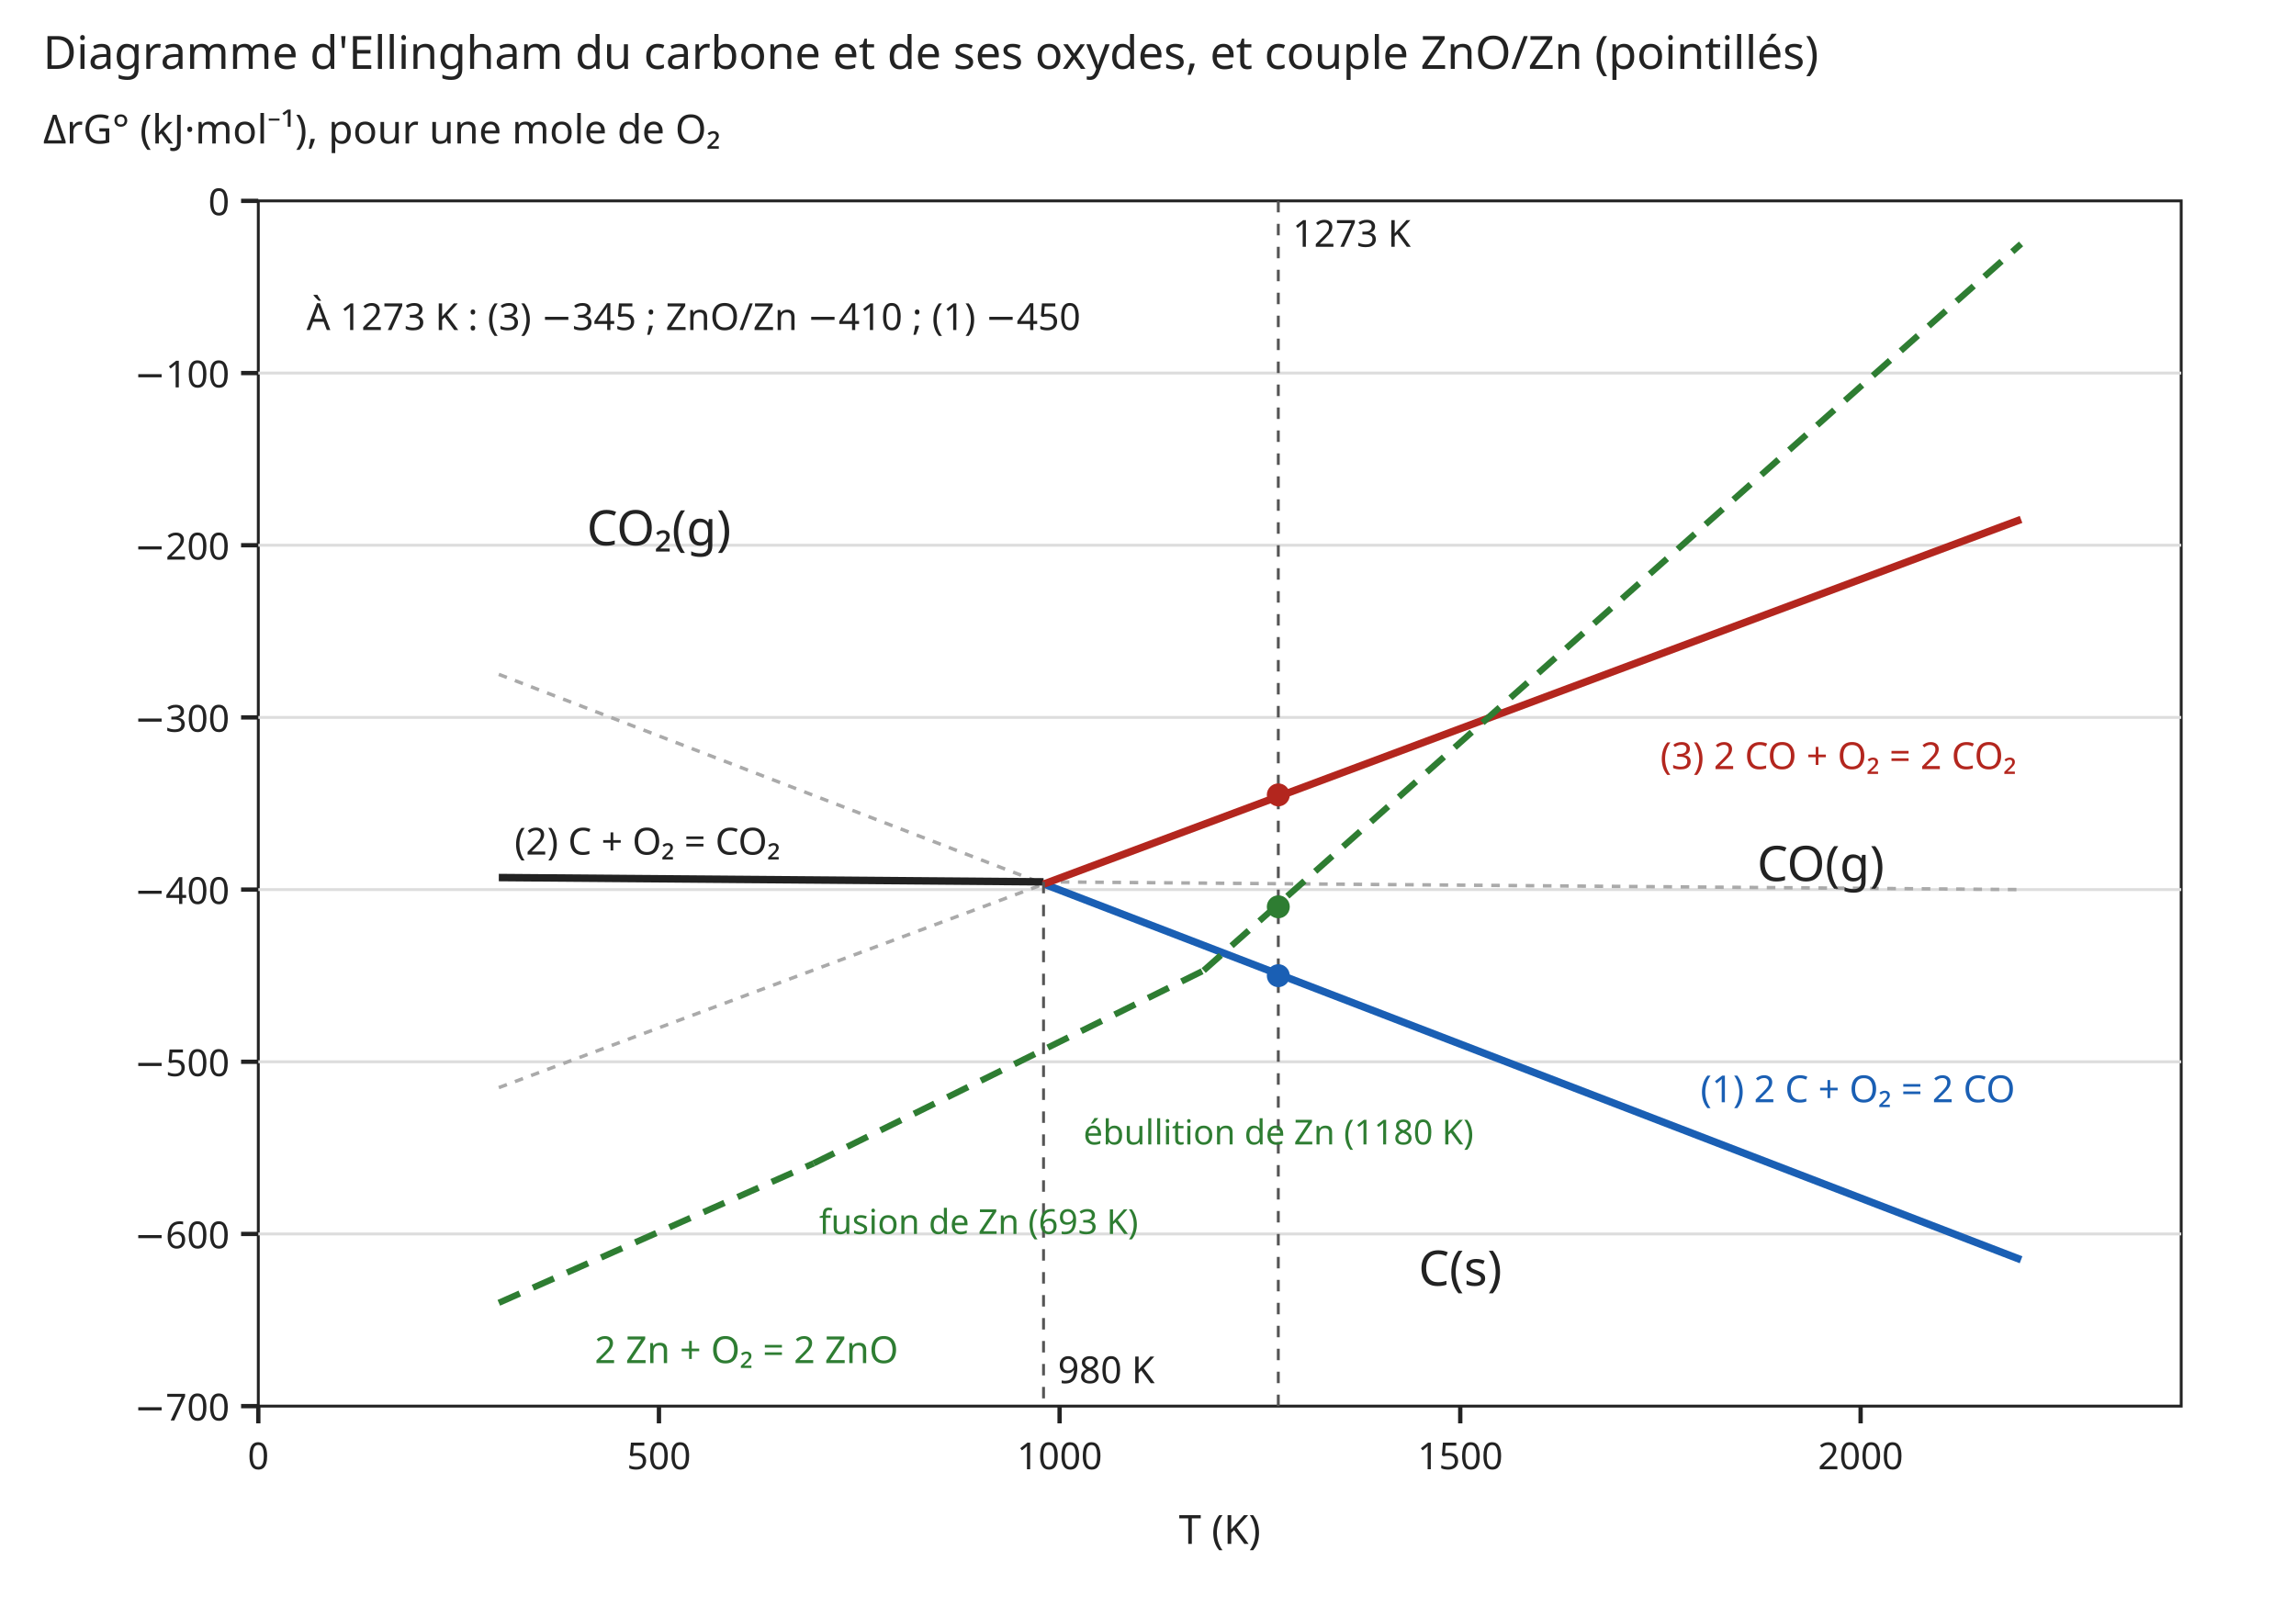
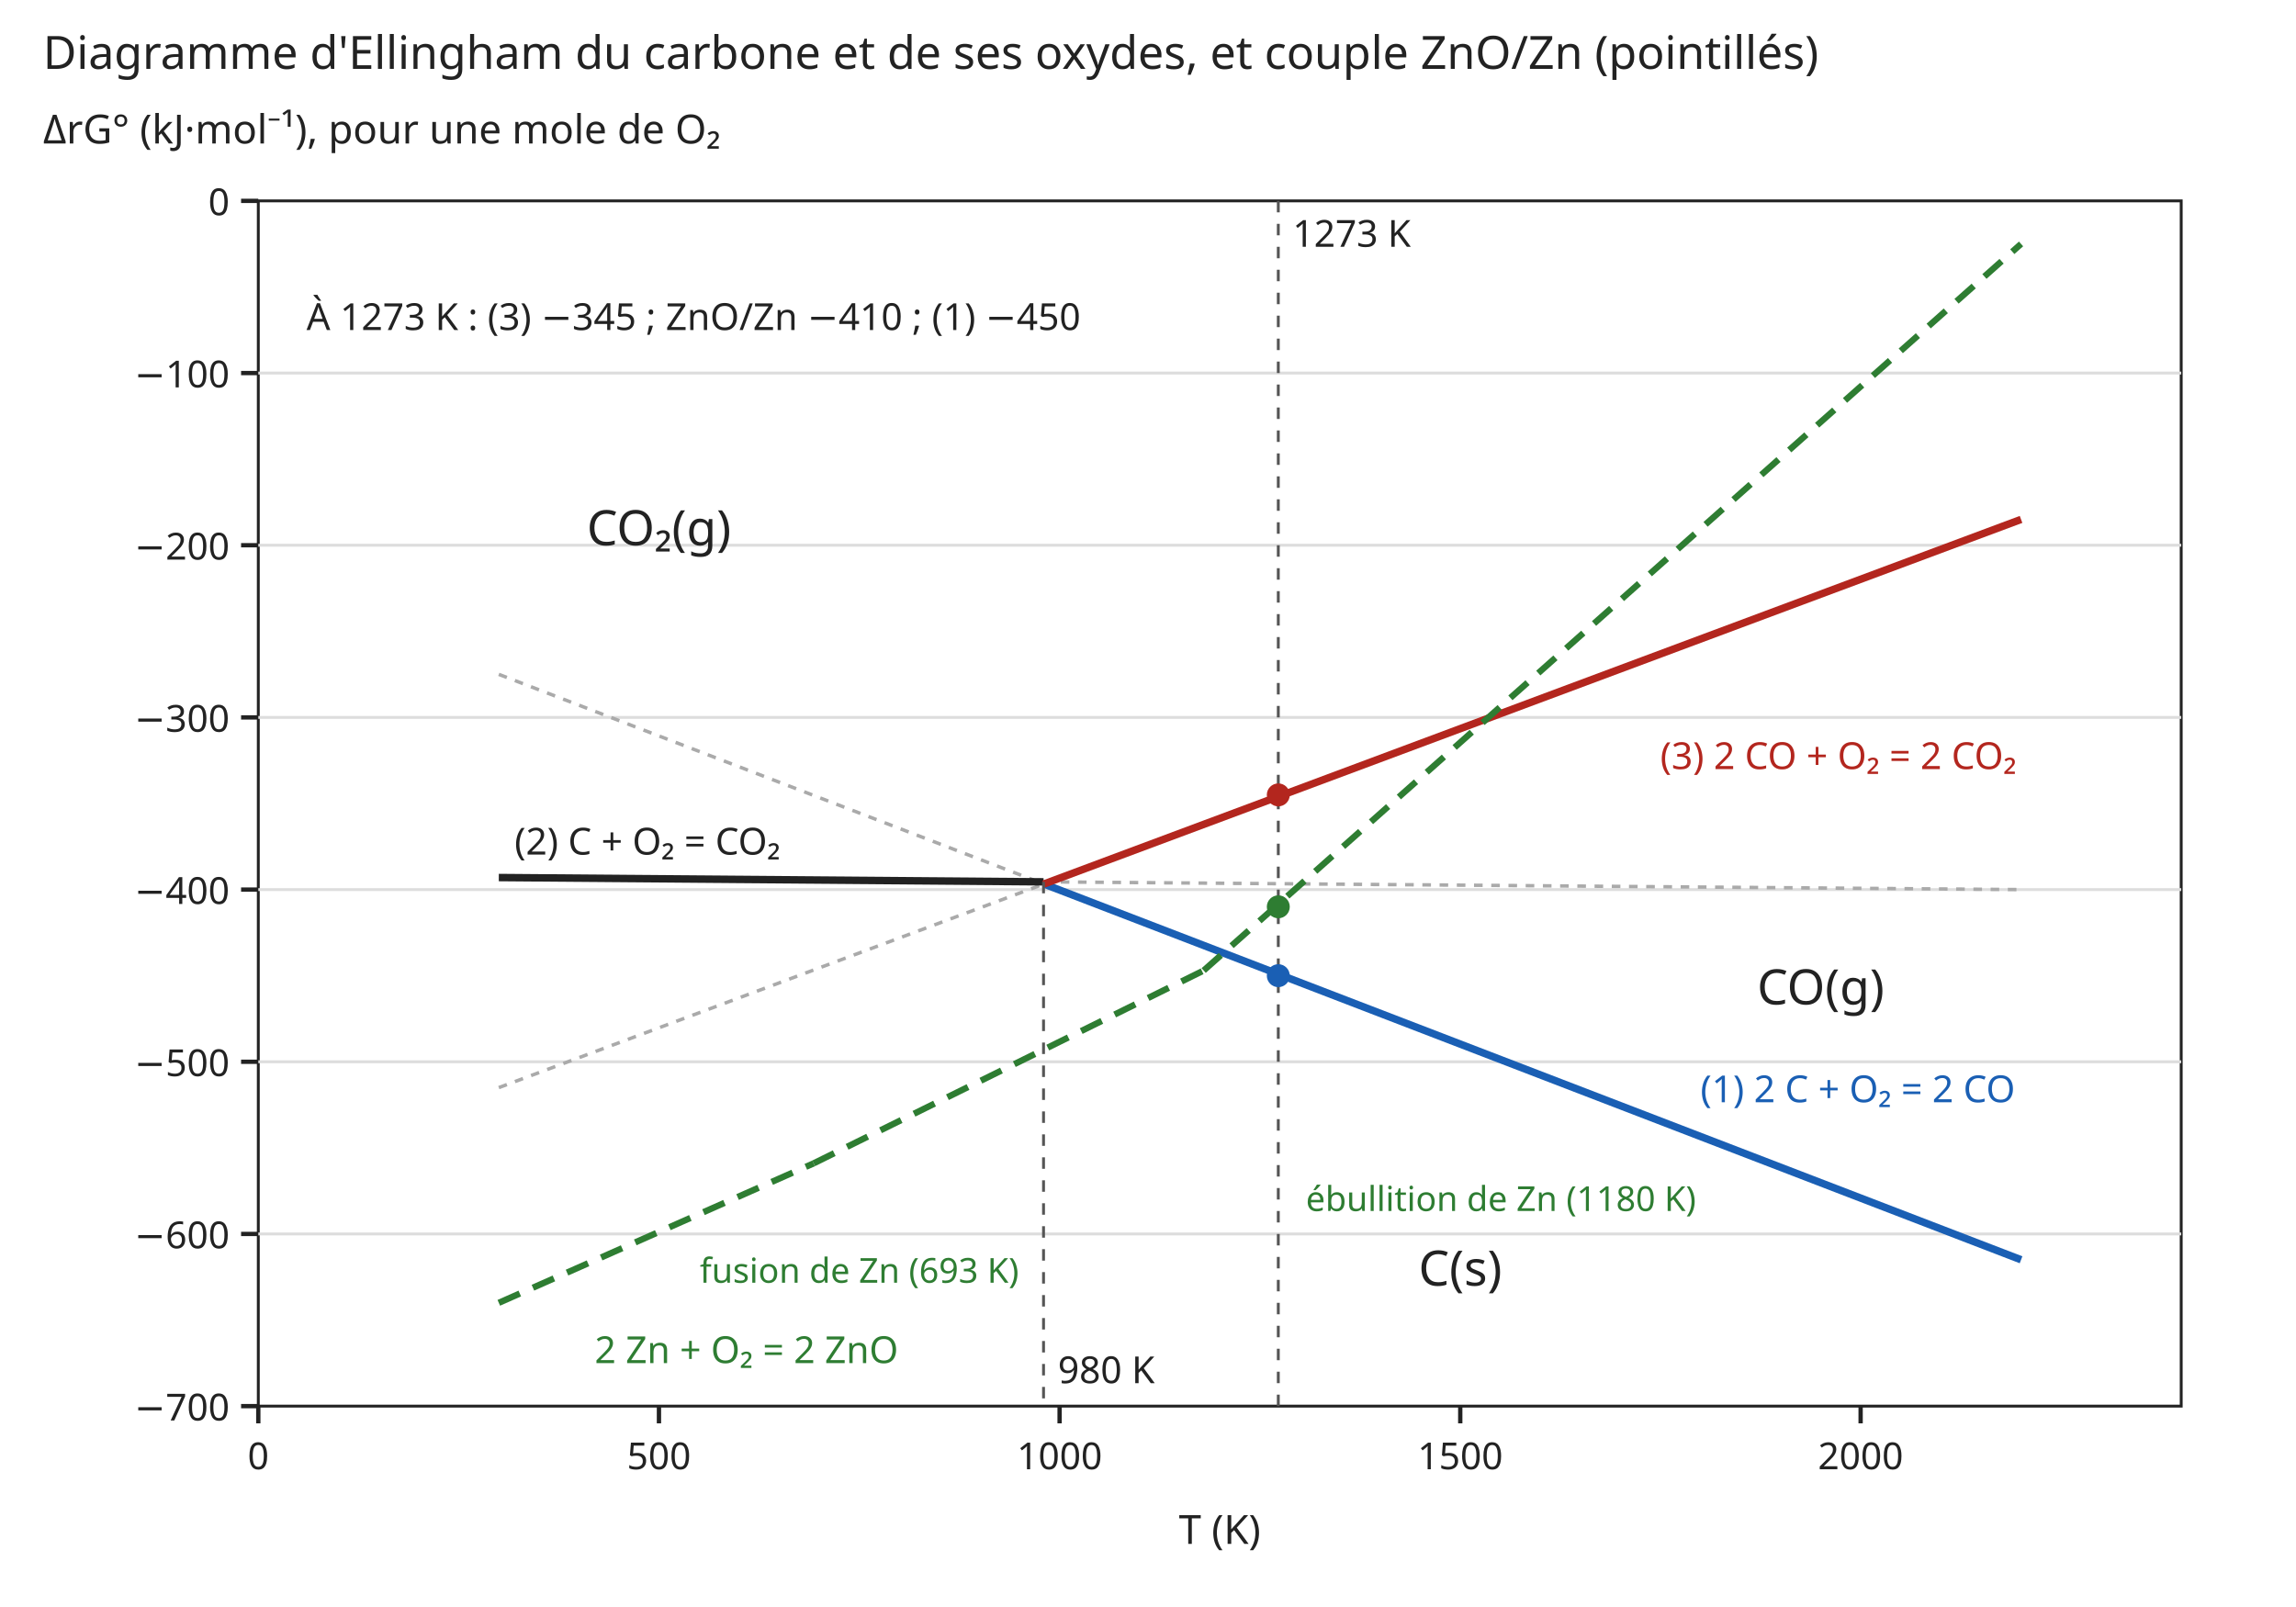
<svg xmlns="http://www.w3.org/2000/svg" viewBox="0 0 800 560" width="800" height="560" font-family="sans-serif" font-size="15">
  <rect width="100%" height="100%" fill="white" />
  <rect x="90" y="70" width="670" height="420" fill="none" stroke="#222" />
  <line x1="90.0" y1="490.0" x2="90.0" y2="496.0" stroke="#222" stroke-width="1.5" />
  <text x="90.0" y="512.0" text-anchor="middle" fill="#222" font-size="13">0</text>
  <line x1="229.6" y1="490.0" x2="229.6" y2="496.0" stroke="#222" stroke-width="1.5" />
  <text x="229.6" y="512.0" text-anchor="middle" fill="#222" font-size="13">500</text>
  <line x1="369.2" y1="490.0" x2="369.2" y2="496.0" stroke="#222" stroke-width="1.5" />
  <text x="369.2" y="512.0" text-anchor="middle" fill="#222" font-size="13">1000</text>
  <line x1="508.8" y1="490.0" x2="508.8" y2="496.0" stroke="#222" stroke-width="1.5" />
  <text x="508.8" y="512.0" text-anchor="middle" fill="#222" font-size="13">1500</text>
  <line x1="648.3" y1="490.0" x2="648.3" y2="496.0" stroke="#222" stroke-width="1.5" />
  <text x="648.3" y="512.0" text-anchor="middle" fill="#222" font-size="13">2000</text>
  <line x1="84.0" y1="70.0" x2="90.0" y2="70.0" stroke="#222" stroke-width="1.5" />
  <text x="80.0" y="75.0" text-anchor="end" fill="#222" font-size="13">0</text>
  <line x1="84.0" y1="130.0" x2="90.0" y2="130.0" stroke="#222" stroke-width="1.5" />
  <text x="80.0" y="135.0" text-anchor="end" fill="#222" font-size="13">−100</text>
  <line x1="90.0" y1="130.0" x2="760.0" y2="130.0" stroke="#ddd" stroke-width="1" />
  <line x1="84.0" y1="190.0" x2="90.0" y2="190.0" stroke="#222" stroke-width="1.5" />
  <text x="80.0" y="195.0" text-anchor="end" fill="#222" font-size="13">−200</text>
  <line x1="90.0" y1="190.0" x2="760.0" y2="190.0" stroke="#ddd" stroke-width="1" />
  <line x1="84.0" y1="250.0" x2="90.0" y2="250.0" stroke="#222" stroke-width="1.5" />
  <text x="80.0" y="255.0" text-anchor="end" fill="#222" font-size="13">−300</text>
  <line x1="90.0" y1="250.0" x2="760.0" y2="250.0" stroke="#ddd" stroke-width="1" />
  <line x1="84.0" y1="310.0" x2="90.0" y2="310.0" stroke="#222" stroke-width="1.5" />
  <text x="80.0" y="315.0" text-anchor="end" fill="#222" font-size="13">−400</text>
  <line x1="90.0" y1="310.0" x2="760.0" y2="310.0" stroke="#ddd" stroke-width="1" />
  <line x1="84.0" y1="370.0" x2="90.0" y2="370.0" stroke="#222" stroke-width="1.5" />
  <text x="80.0" y="375.0" text-anchor="end" fill="#222" font-size="13">−500</text>
  <line x1="90.0" y1="370.0" x2="760.0" y2="370.0" stroke="#ddd" stroke-width="1" />
  <line x1="84.0" y1="430.0" x2="90.0" y2="430.0" stroke="#222" stroke-width="1.5" />
  <text x="80.0" y="435.0" text-anchor="end" fill="#222" font-size="13">−600</text>
  <line x1="90.0" y1="430.0" x2="760.0" y2="430.0" stroke="#ddd" stroke-width="1" />
  <line x1="84.0" y1="490.0" x2="90.0" y2="490.0" stroke="#222" stroke-width="1.5" />
  <text x="80.0" y="495.0" text-anchor="end" fill="#222" font-size="13">−700</text>
  <text x="425.0" y="538.0" text-anchor="middle" fill="#222" font-size="14">T (K)</text>
  <text x="15.0" y="50.0" text-anchor="start" fill="#222" font-size="14">ΔrG° (kJ·mol⁻¹), pour une mole de O₂</text>
  <text x="15.0" y="24.0" text-anchor="start" fill="#222" font-size="16">Diagramme d'Ellingham du carbone et de ses oxydes, et couple ZnO/Zn (pointillés)</text>
  <line x1="173.8" y1="235.0" x2="363.6" y2="308.0" stroke="#aaa" stroke-width="1.2" stroke-dasharray="3 3" />
  <line x1="173.8" y1="379.0" x2="363.6" y2="308.1" stroke="#aaa" stroke-width="1.2" stroke-dasharray="3 3" />
  <line x1="363.6" y1="307.3" x2="704.2" y2="310.0" stroke="#aaa" stroke-width="1.2" stroke-dasharray="3 3" />
  <line x1="173.8" y1="305.8" x2="363.6" y2="307.3" stroke="#222" stroke-width="2.6" />
  <line x1="363.6" y1="308.0" x2="704.2" y2="439.0" stroke="#1a5fb4" stroke-width="2.6" />
  <line x1="363.6" y1="308.1" x2="704.2" y2="181.0" stroke="#b3261e" stroke-width="2.6" />
  <line x1="173.8" y1="454.0" x2="283.5" y2="405.4" stroke="#2e7d32" stroke-width="2.2" stroke-dasharray="8 5" />
  <line x1="283.5" y1="405.4" x2="419.4" y2="338.2" stroke="#2e7d32" stroke-width="2.2" stroke-dasharray="8 5" />
  <line x1="419.4" y1="338.2" x2="704.2" y2="85.0" stroke="#2e7d32" stroke-width="2.2" stroke-dasharray="8 5" />
  <line x1="363.6" y1="307.3" x2="363.6" y2="490.0" stroke="#555" stroke-width="1" stroke-dasharray="4 4" />
  <text x="368.6" y="482.0" text-anchor="start" fill="#222" font-size="13">980 K</text>
  <line x1="445.4" y1="70.0" x2="445.4" y2="490.0" stroke="#555" stroke-width="1" stroke-dasharray="4 4" />
  <text x="450.4" y="86.0" text-anchor="start" fill="#222" font-size="13">1273 K</text>
  <circle cx="445.4" cy="340.0" r="4" fill="#1a5fb4" />
  <circle cx="445.4" cy="277.0" r="4" fill="#b3261e" />
  <circle cx="445.4" cy="316.0" r="4" fill="#2e7d32" />
  <text x="106.8" y="115.0" text-anchor="start" fill="#222" font-size="13">À 1273 K : (3) −345 ; ZnO/Zn −410 ; (1) −450</text>
  <text x="179.3" y="297.8" text-anchor="start" fill="#222" font-size="13">(2) C + O₂ = CO₂</text>
  <text x="592.5" y="384.1" text-anchor="start" fill="#1a5fb4" font-size="13">(1) 2 C + O₂ = 2 CO</text>
  <text x="578.5" y="268.0" text-anchor="start" fill="#b3261e" font-size="13">(3) 2 CO + O₂ = 2 CO₂</text>
  <text x="207.2" y="475.0" text-anchor="start" fill="#2e7d32" font-size="13">2 Zn + O₂ = 2 ZnO</text>
-   <text x="377.5" y="398.8" text-anchor="start" fill="#2e7d32" font-size="12">ébullition de Zn (1180 K)</text>
-   <text x="285.4" y="430.0" text-anchor="start" fill="#2e7d32" font-size="12">fusion de Zn (693 K)</text>
+   <text x="455.0" y="422.0" text-anchor="start" fill="#2e7d32" font-size="12">ébullition de Zn (1180 K)</text>
+   <text x="355.0" y="447.0" text-anchor="end" fill="#2e7d32" font-size="12">fusion de Zn (693 K)</text>
  <text x="229.6" y="190.0" text-anchor="middle" fill="#222" font-size="17">CO₂(g)</text>
  <text x="508.8" y="448.0" text-anchor="middle" fill="#222" font-size="17">C(s)</text>
-   <text x="634.4" y="307.0" text-anchor="middle" fill="#222" font-size="17">CO(g)</text>
+   <text x="634.4" y="350.0" text-anchor="middle" fill="#222" font-size="17">CO(g)</text>
</svg>
